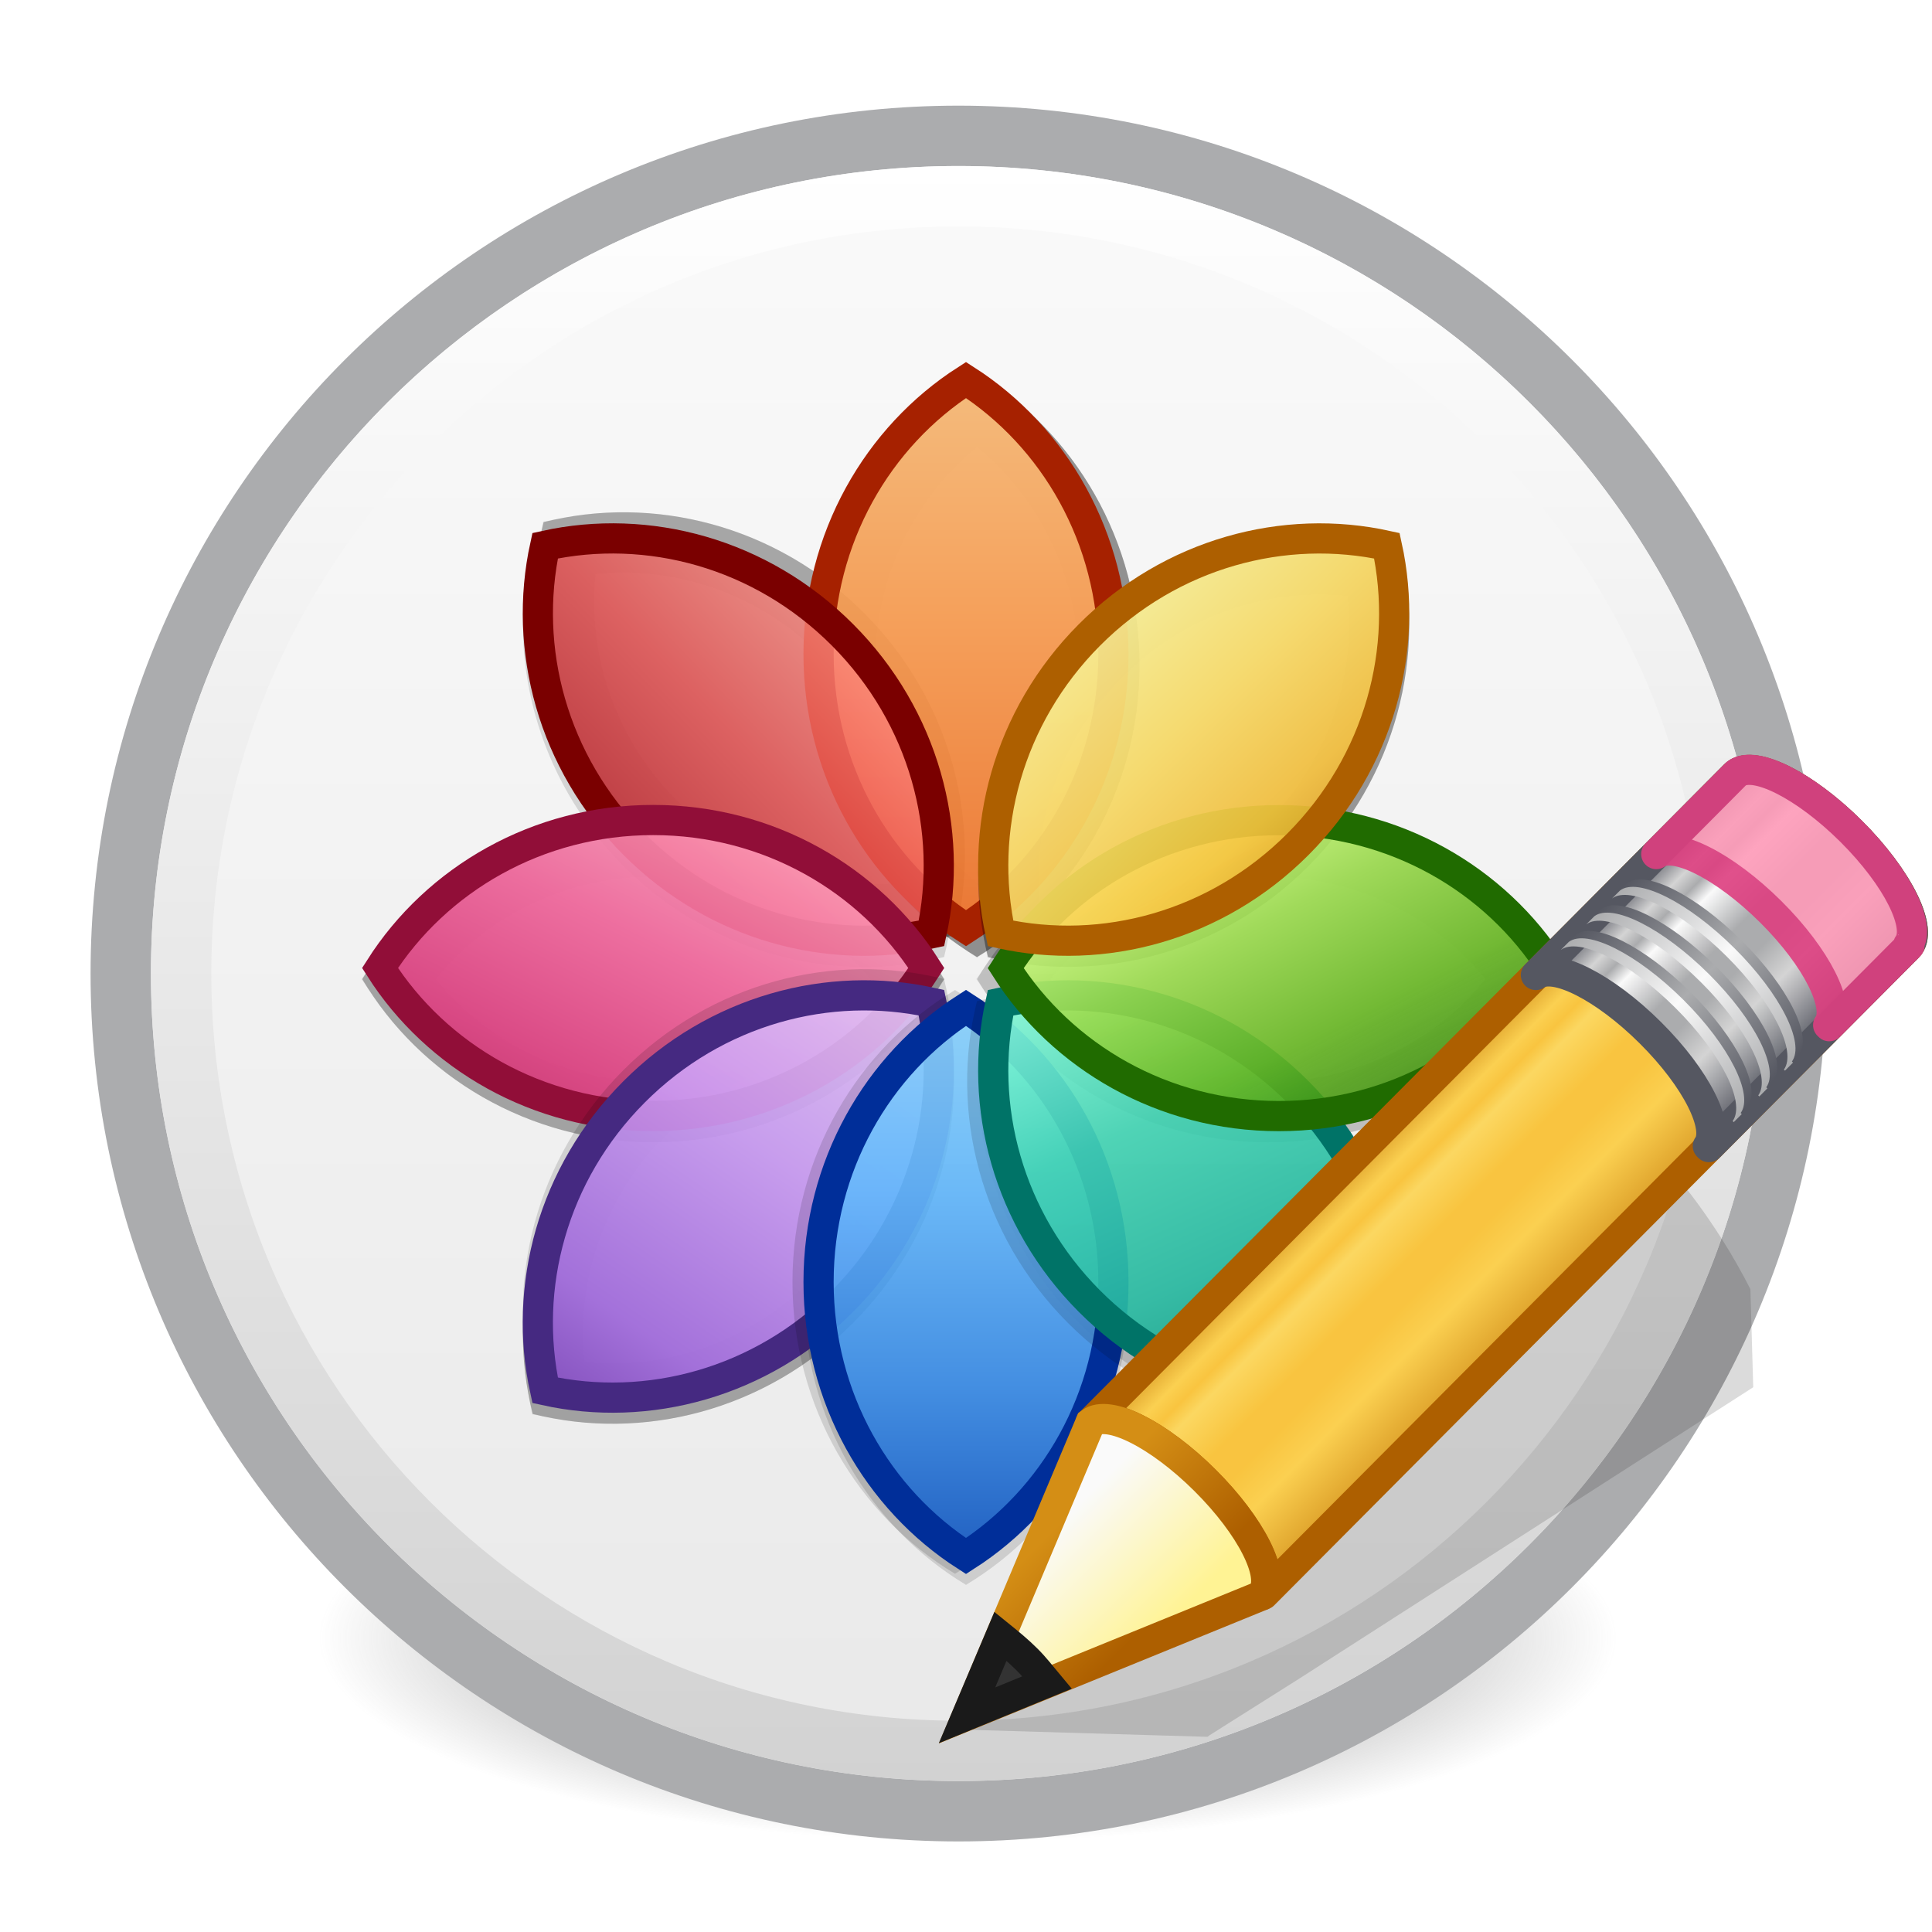
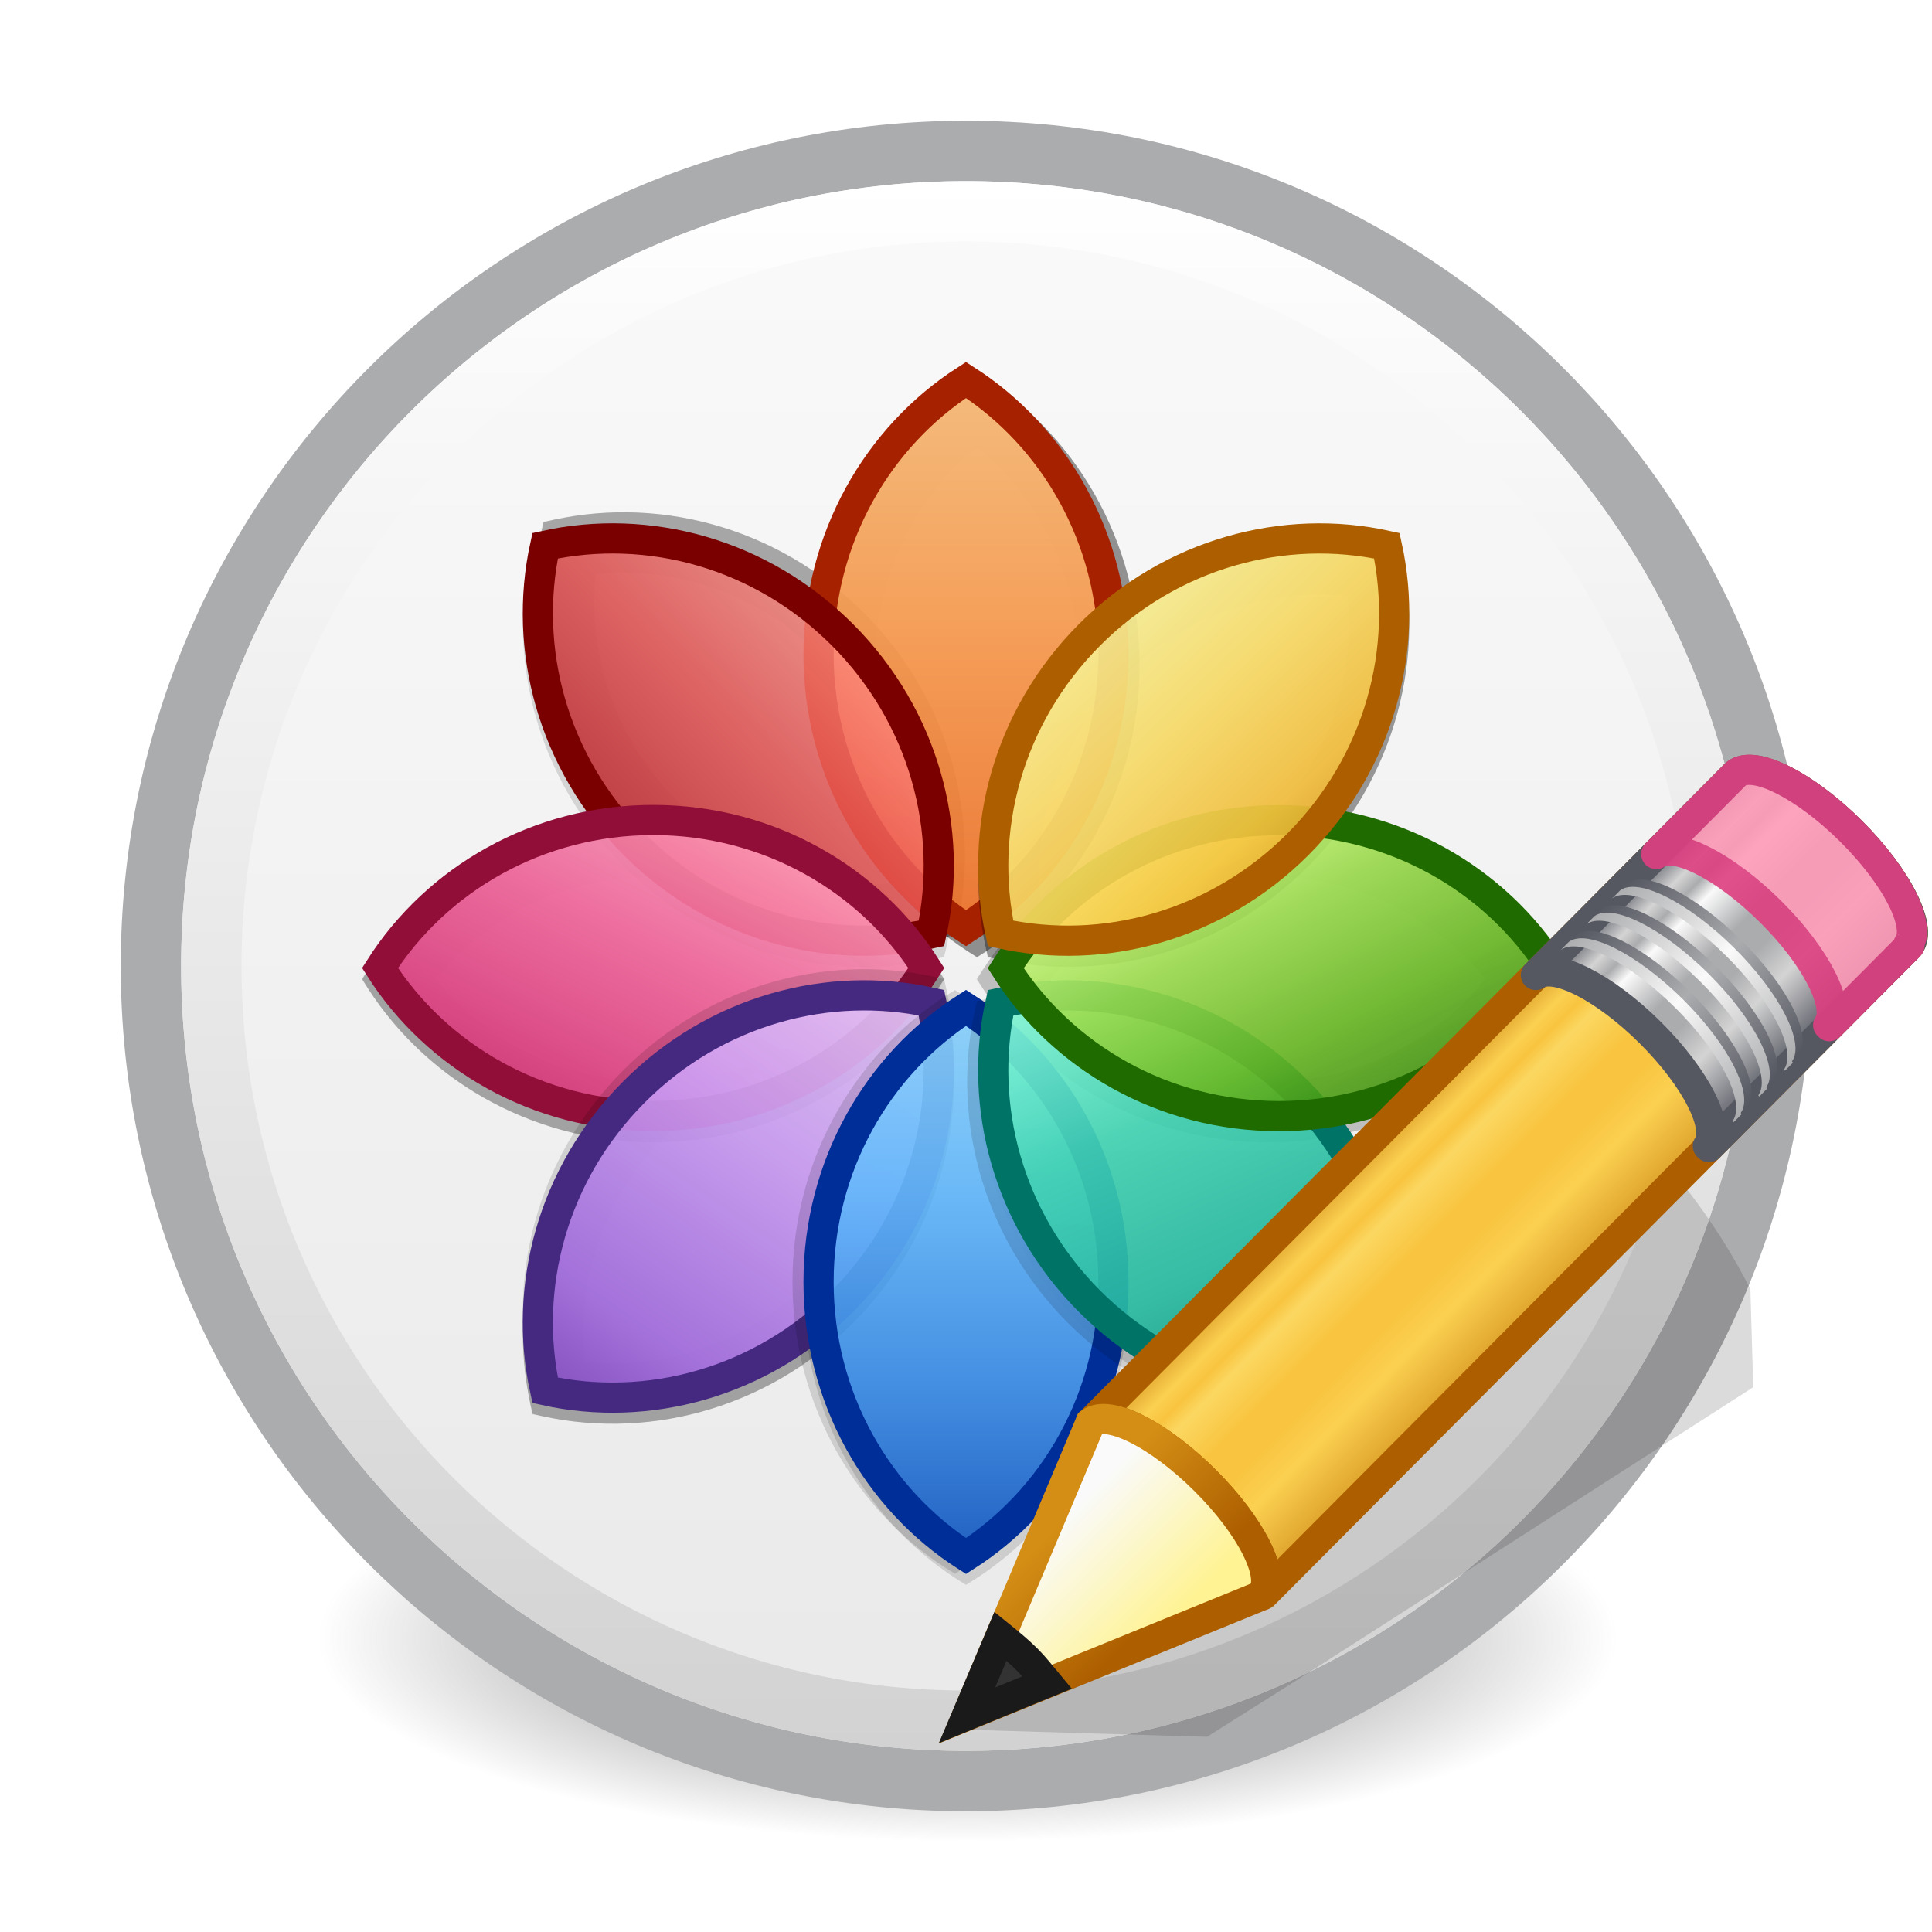
<svg xmlns="http://www.w3.org/2000/svg" width="32" height="32" viewBox="0 0 32 32" fill="none">
  <path d="M26.809 27.131C26.81 27.573 26.531 28.011 25.989 28.42C25.448 28.829 24.654 29.2 23.653 29.513C22.652 29.826 21.463 30.074 20.155 30.243C18.847 30.413 17.445 30.5 16.03 30.5C14.614 30.5 13.212 30.413 11.904 30.243C10.596 30.074 9.407 29.826 8.406 29.513C7.405 29.2 6.611 28.829 6.07 28.42C5.528 28.011 5.25 27.573 5.25 27.131C5.25 26.689 5.528 26.251 6.07 25.842C6.611 25.433 7.405 25.062 8.406 24.749C9.407 24.436 10.596 24.188 11.904 24.019C13.212 23.85 14.614 23.762 16.03 23.762C17.445 23.762 18.847 23.85 20.155 24.019C21.463 24.188 22.652 24.436 23.653 24.749C24.654 25.062 25.448 25.433 25.989 25.842C26.531 26.251 26.81 26.689 26.809 27.131Z" fill="url(#paint0_radial)" />
-   <circle cx="15.875" cy="16.125" r="13.875" fill="url(#paint1_linear)" stroke="#ABACAE" />
-   <circle cx="15.875" cy="16.125" r="12.875" stroke="url(#paint2_linear)" />
+   <circle cx="16" cy="16" r="13.5" fill="url(#paint1_linear)" stroke="#ABACAE" />
+   <circle cx="16" cy="16" r="12.5" stroke="url(#paint2_linear)" />
  <path fill-rule="evenodd" clip-rule="evenodd" d="M16.182 6.183C17.79 7.148 18.874 8.953 18.874 11.017C18.874 13.082 17.79 14.886 16.182 15.852C14.573 14.886 13.49 13.082 13.49 11.017C13.49 8.953 14.573 7.148 16.182 6.183Z" fill="black" fill-opacity="0.13" />
  <path fill-rule="evenodd" clip-rule="evenodd" d="M8.823 9.014C10.641 8.555 12.679 9.062 14.134 10.522C15.589 11.982 16.094 14.026 15.637 15.851C13.819 16.309 11.782 15.802 10.327 14.342C8.872 12.882 8.366 10.838 8.823 9.014Z" fill="black" fill-opacity="0.13" />
  <path fill-rule="evenodd" clip-rule="evenodd" d="M8.823 23.419C8.366 21.595 8.871 19.55 10.326 18.09C11.781 16.63 13.819 16.123 15.637 16.582C16.094 18.406 15.588 20.45 14.133 21.91C12.678 23.37 10.641 23.877 8.823 23.419Z" fill="black" fill-opacity="0.15" />
  <path fill-rule="evenodd" clip-rule="evenodd" d="M8.823 23.419C8.366 21.595 8.871 19.55 10.326 18.09C11.781 16.63 13.819 16.123 15.637 16.582C16.094 18.406 15.588 20.45 14.133 21.91C12.678 23.37 10.641 23.877 8.823 23.419Z" fill="black" fill-opacity="0.15" />
  <path d="M13.78 21.556C12.53 22.81 10.814 23.291 9.242 22.998C8.95 21.421 9.429 19.699 10.679 18.444C11.929 17.19 13.646 16.709 15.218 17.002C15.51 18.58 15.03 20.302 13.78 21.556Z" stroke="black" stroke-opacity="0.07" />
  <path fill-rule="evenodd" clip-rule="evenodd" d="M16 26.25C14.392 25.284 13.308 23.48 13.308 21.415C13.308 19.351 14.392 17.547 16 16.581C17.609 17.547 18.692 19.351 18.692 21.415C18.692 23.48 17.609 25.284 16 26.25Z" fill="black" fill-opacity="0.13" />
  <path fill-rule="evenodd" clip-rule="evenodd" d="M23.178 23.419C21.36 23.878 19.323 23.37 17.868 21.91C16.413 20.451 15.907 18.406 16.364 16.582C18.182 16.123 20.22 16.631 21.675 18.091C23.13 19.55 23.635 21.595 23.178 23.419Z" fill="black" fill-opacity="0.13" />
  <path fill-rule="evenodd" clip-rule="evenodd" d="M6 16.218C6.962 14.604 8.761 13.517 10.818 13.517C12.876 13.517 14.674 14.604 15.637 16.218C14.674 17.832 12.876 18.919 10.818 18.919C8.761 18.919 6.962 17.832 6 16.218Z" fill="black" fill-opacity="0.15" />
  <path fill-rule="evenodd" clip-rule="evenodd" d="M6 16.218C6.962 14.604 8.761 13.517 10.818 13.517C12.876 13.517 14.674 14.604 15.637 16.218C14.674 17.832 12.876 18.919 10.818 18.919C8.761 18.919 6.962 17.832 6 16.218Z" fill="black" fill-opacity="0.15" />
  <path d="M10.818 18.419C9.051 18.419 7.498 17.541 6.593 16.218C7.498 14.895 9.051 14.017 10.818 14.017C12.586 14.017 14.138 14.895 15.043 16.218C14.138 17.541 12.586 18.419 10.818 18.419Z" stroke="black" stroke-opacity="0.07" />
  <path fill-rule="evenodd" clip-rule="evenodd" d="M25.82 16.217C24.857 17.832 23.059 18.919 21.001 18.919C18.944 18.919 17.145 17.832 16.183 16.217C17.145 14.603 18.944 13.516 21.001 13.516C23.059 13.516 24.857 14.603 25.82 16.217Z" fill="black" fill-opacity="0.15" />
  <path d="M21.001 14.016C22.768 14.016 24.321 14.894 25.226 16.217C24.321 17.541 22.768 18.419 21.001 18.419C19.234 18.419 17.681 17.541 16.776 16.217C17.681 14.894 19.234 14.016 21.001 14.016Z" stroke="black" stroke-opacity="0.07" />
-   <path fill-rule="evenodd" clip-rule="evenodd" d="M23.178 9.014C23.636 10.838 23.13 12.882 21.675 14.342C20.22 15.802 18.183 16.309 16.364 15.851C15.908 14.027 16.413 11.982 17.868 10.523C19.323 9.063 21.36 8.555 23.178 9.014Z" fill="black" fill-opacity="0.13" />
+   <path fill-rule="evenodd" clip-rule="evenodd" d="M23.179 9.014C23.636 10.838 23.13 12.882 21.675 14.342C20.22 15.802 18.183 16.309 16.364 15.851C15.908 14.027 16.413 11.982 17.868 10.523C19.323 9.063 21.36 8.555 23.179 9.014Z" fill="black" fill-opacity="0.13" />
  <path fill-rule="evenodd" clip-rule="evenodd" d="M9.004 8.648C10.822 8.19 12.859 8.697 14.314 10.157C15.769 11.617 16.275 13.661 15.818 15.486C14 15.944 11.962 15.437 10.507 13.977C9.052 12.517 8.547 10.473 9.004 8.648Z" fill="black" fill-opacity="0.15" />
  <path fill-rule="evenodd" clip-rule="evenodd" d="M9.004 8.648C10.822 8.19 12.859 8.697 14.314 10.157C15.769 11.617 16.275 13.661 15.818 15.486C14 15.944 11.962 15.437 10.507 13.977C9.052 12.517 8.547 10.473 9.004 8.648Z" fill="black" fill-opacity="0.15" />
  <path d="M10.86 13.623C9.61 12.368 9.131 10.646 9.423 9.069C10.995 8.776 12.711 9.257 13.961 10.511C15.211 11.765 15.691 13.488 15.399 15.065C13.827 15.358 12.11 14.877 10.86 13.623Z" stroke="black" stroke-opacity="0.07" />
  <path fill-rule="evenodd" clip-rule="evenodd" d="M16.182 6.183C17.79 7.148 18.874 8.953 18.874 11.017C18.874 13.082 17.79 14.886 16.182 15.852C14.573 14.886 13.49 13.082 13.49 11.017C13.49 8.953 14.573 7.148 16.182 6.183Z" fill="black" fill-opacity="0.15" />
  <path fill-rule="evenodd" clip-rule="evenodd" d="M16.182 6.183C17.79 7.148 18.874 8.953 18.874 11.017C18.874 13.082 17.79 14.886 16.182 15.852C14.573 14.886 13.49 13.082 13.49 11.017C13.49 8.953 14.573 7.148 16.182 6.183Z" fill="black" fill-opacity="0.15" />
  <path d="M13.99 11.017C13.99 9.243 14.864 7.685 16.182 6.777C17.499 7.685 18.374 9.243 18.374 11.017C18.374 12.791 17.499 14.349 16.182 15.257C14.864 14.349 13.99 12.791 13.99 11.017Z" stroke="black" stroke-opacity="0.07" />
  <path d="M13.558 10.835C13.558 8.914 14.537 7.233 16 6.294C17.463 7.233 18.442 8.914 18.442 10.835C18.442 12.755 17.463 14.436 16 15.375C14.537 14.436 13.558 12.755 13.558 10.835Z" fill="url(#paint3_linear)" fill-opacity="0.9" stroke="#A62100" stroke-width="0.5" />
  <path d="M10.502 13.982C9.149 12.625 8.656 10.741 9.029 9.039C10.726 8.664 12.603 9.159 13.956 10.517C15.309 11.874 15.802 13.758 15.428 15.46C13.732 15.835 11.855 15.34 10.502 13.982Z" fill="url(#paint4_linear)" fill-opacity="0.8" stroke="#7A0000" stroke-width="0.5" />
  <path d="M10.818 18.484C8.905 18.484 7.229 17.502 6.294 16.033C7.229 14.564 8.905 13.582 10.818 13.582C12.732 13.582 14.408 14.564 15.343 16.033C14.408 17.502 12.732 18.484 10.818 18.484Z" fill="url(#paint5_linear)" fill-opacity="0.9" stroke="#910E38" stroke-width="0.5" />
  <path fill-rule="evenodd" clip-rule="evenodd" d="M8.821 23.054C8.365 21.229 8.87 19.185 10.325 17.725C11.78 16.265 13.818 15.758 15.636 16.216C16.093 18.041 15.587 20.085 14.132 21.545C12.677 23.005 10.64 23.512 8.821 23.054Z" fill="black" fill-opacity="0.13" />
  <path d="M13.956 21.55C12.602 22.908 10.725 23.403 9.029 23.028C8.655 21.326 9.148 19.442 10.502 18.085C11.855 16.727 13.732 16.233 15.428 16.607C15.802 18.309 15.309 20.193 13.956 21.55Z" fill="url(#paint6_linear)" fill-opacity="0.9" stroke="#452981" stroke-width="0.5" />
  <path fill-rule="evenodd" clip-rule="evenodd" d="M15.818 26.067C14.21 25.102 13.126 23.297 13.126 21.233C13.126 19.168 14.21 17.364 15.818 16.398C17.427 17.364 18.51 19.168 18.51 21.233C18.51 23.297 17.427 25.102 15.818 26.067Z" fill="black" fill-opacity="0.13" />
  <path d="M18.442 21.233C18.442 23.153 17.463 24.835 16 25.773C14.537 24.835 13.558 23.153 13.558 21.233C13.558 19.313 14.537 17.631 16 16.693C17.463 17.631 18.442 19.313 18.442 21.233Z" fill="url(#paint7_linear)" fill-opacity="0.9" stroke="#002E99" stroke-width="0.5" />
  <path fill-rule="evenodd" clip-rule="evenodd" d="M22.996 23.419C21.178 23.878 19.141 23.37 17.686 21.91C16.231 20.451 15.725 18.406 16.182 16.582C18 16.123 20.038 16.631 21.493 18.091C22.948 19.55 23.453 21.595 22.996 23.419Z" fill="black" fill-opacity="0.13" />
-   <path fill-rule="evenodd" clip-rule="evenodd" d="M23.178 9.014C23.636 10.838 23.13 12.882 21.675 14.342C20.22 15.802 18.183 16.309 16.364 15.851C15.908 14.027 16.413 11.982 17.868 10.523C19.323 9.063 21.36 8.555 23.178 9.014Z" fill="black" fill-opacity="0.13" />
-   <path d="M21.498 18.085C22.851 19.443 23.344 21.326 22.971 23.028C21.274 23.403 19.397 22.909 18.044 21.551C16.691 20.193 16.198 18.31 16.572 16.608C18.268 16.233 20.145 16.727 21.498 18.085Z" fill="url(#paint8_linear)" fill-opacity="0.9" stroke="#007367" stroke-width="0.5" />
-   <path fill-rule="evenodd" clip-rule="evenodd" d="M23.178 9.014C23.636 10.838 23.13 12.882 21.675 14.342C20.22 15.802 18.183 16.309 16.364 15.851C15.908 14.027 16.413 11.982 17.868 10.523C19.323 9.063 21.36 8.555 23.178 9.014Z" fill="black" fill-opacity="0.13" />
+   <path fill-rule="evenodd" clip-rule="evenodd" d="M23.179 9.014C23.636 10.838 23.13 12.882 21.675 14.342C20.22 15.802 18.183 16.309 16.364 15.851C15.908 14.027 16.413 11.982 17.868 10.522C19.323 9.063 21.36 8.555 23.179 9.014Z" fill="black" fill-opacity="0.13" />
+   <path d="M21.498 18.085C22.851 19.443 23.344 21.326 22.971 23.028C21.274 23.403 19.397 22.908 18.044 21.551C16.691 20.193 16.198 18.31 16.572 16.608C18.268 16.233 20.145 16.727 21.498 18.085Z" fill="url(#paint8_linear)" fill-opacity="0.9" stroke="#007367" stroke-width="0.5" />
+   <path fill-rule="evenodd" clip-rule="evenodd" d="M23.179 9.014C23.636 10.838 23.13 12.882 21.675 14.342C20.22 15.802 18.183 16.309 16.364 15.851C15.908 14.027 16.413 11.982 17.868 10.522C19.323 9.063 21.36 8.555 23.179 9.014Z" fill="black" fill-opacity="0.13" />
  <path d="M18.221 10.877C19.471 9.622 21.187 9.141 22.759 9.434C23.051 11.012 22.572 12.734 21.322 13.988C20.072 15.242 18.356 15.723 16.784 15.43C16.492 13.853 16.971 12.131 18.221 10.877Z" stroke="black" stroke-opacity="0.07" />
  <path d="M21.182 13.584C23.095 13.584 24.771 14.566 25.706 16.035C24.771 17.504 23.095 18.486 21.182 18.486C19.268 18.486 17.592 17.504 16.657 16.035C17.592 14.566 19.268 13.584 21.182 13.584Z" fill="url(#paint9_linear)" fill-opacity="0.9" stroke="#206B00" stroke-width="0.5" />
-   <path d="M18.044 10.517C19.398 9.159 21.275 8.665 22.971 9.039C23.345 10.742 22.852 12.625 21.498 13.983C20.145 15.34 18.268 15.835 16.572 15.46C16.198 13.758 16.691 11.875 18.044 10.517Z" fill="url(#paint10_linear)" fill-opacity="0.9" stroke="#AD5F00" stroke-width="0.5" />
+   <path d="M18.044 10.517C19.398 9.159 21.275 8.665 22.971 9.039C23.345 10.742 22.852 12.625 21.499 13.983C20.145 15.34 18.268 15.835 16.572 15.46C16.198 13.758 16.691 11.875 18.044 10.517Z" fill="url(#paint10_linear)" fill-opacity="0.9" stroke="#AD5F00" stroke-width="0.5" />
  <path opacity="0.15" fill-rule="evenodd" clip-rule="evenodd" d="M26.93 18.79C26.886 18.791 26.85 18.81 26.82 18.829L18.961 23.837L17.508 24.759L17.469 24.774L15.75 28.642L20 28.767L20.031 28.743L21.492 27.821L29.039 22.977L28.992 21.352C28.858 21.09 28.7 20.806 28.516 20.517C27.99 19.692 27.432 19.041 27.086 18.837C27.028 18.803 26.974 18.789 26.93 18.79V18.79Z" fill="#0C0C0C" />
  <path d="M18.062 23.562C18.36 23.339 19.194 23.757 19.96 24.52C20.725 25.281 21.128 26.095 20.91 26.395C20.909 26.396 20.929 26.412 20.928 26.413L31.601 15.688C31.872 15.415 31.451 14.555 30.66 13.768C29.869 12.981 29.006 12.564 28.735 12.837L18.062 23.562Z" fill="url(#paint11_linear)" />
-   <path opacity="0.6" d="M18.062 23.562C18.36 23.339 19.194 23.757 19.96 24.52C20.725 25.281 21.128 26.095 20.91 26.395C20.909 26.396 20.929 26.412 20.928 26.413L28.278 19.027L28.305 19C28.305 18.999 28.286 18.983 28.287 18.982C28.505 18.682 28.102 17.868 27.337 17.107C26.57 16.344 25.736 15.926 25.439 16.149L25.413 16.176L18.062 23.562H18.062L18.062 23.562Z" fill="#F9C440" />
+   <path opacity="0.6" d="M18.062 23.562C18.36 23.339 19.194 23.757 19.96 24.52C20.725 25.281 21.128 26.095 20.91 26.395C20.909 26.396 20.929 26.412 20.928 26.413L28.278 19.027L28.305 19C28.305 18.999 28.286 18.983 28.287 18.982C28.505 18.682 28.102 17.868 27.337 17.107C26.571 16.344 25.736 15.926 25.439 16.149L25.413 16.176L18.062 23.562H18.062L18.062 23.562Z" fill="#F9C440" />
  <path d="M18.062 23.562C18.36 23.339 19.194 23.757 19.96 24.52C20.725 25.281 21.128 26.095 20.91 26.395C20.909 26.396 20.929 26.412 20.928 26.413L31.601 15.688C31.872 15.415 31.451 14.555 30.66 13.768C29.869 12.981 29.006 12.564 28.735 12.837L18.062 23.562V23.562Z" stroke="#AD5F00" stroke-width="0.5" stroke-linejoin="round" />
  <path d="M28.946 12.754C28.858 12.758 28.786 12.785 28.735 12.836L25.439 16.149C25.737 15.926 26.571 16.344 27.337 17.107C28.102 17.868 28.505 18.682 28.287 18.982C28.286 18.983 28.305 18.999 28.305 19L31.601 15.687C31.872 15.415 31.451 14.555 30.66 13.768C30.017 13.129 29.327 12.733 28.946 12.754Z" fill="url(#paint12_linear)" stroke="#555761" stroke-width="0.5" stroke-linejoin="round" />
  <path opacity="0.9" d="M27.433 14.146C27.73 13.922 28.564 14.341 29.331 15.104C30.095 15.864 30.498 16.679 30.28 16.979C30.279 16.98 30.299 16.995 30.298 16.997L31.601 15.688L31.627 15.661C31.628 15.66 31.609 15.644 31.609 15.643C31.827 15.343 31.424 14.529 30.66 13.768C29.893 13.005 29.059 12.587 28.762 12.81L28.735 12.837L27.433 14.146H27.433Z" fill="#FE9AB8" stroke="#DE3E80" stroke-width="0.5" stroke-linejoin="round" />
  <path d="M25.973 15.613C26.27 15.39 27.104 15.808 27.871 16.571C28.635 17.332 29.038 18.146 28.82 18.446C28.82 18.447 28.839 18.463 28.838 18.464L28.971 18.33C28.972 18.329 28.952 18.314 28.953 18.312C29.171 18.012 28.768 17.198 28.004 16.437C27.237 15.675 26.403 15.256 26.106 15.479L25.973 15.613V15.613V15.613Z" fill="url(#paint13_linear)" />
-   <path d="M25.851 15.735C26.148 15.512 26.982 15.93 27.749 16.693C28.514 17.454 28.916 18.268 28.698 18.568C28.698 18.569 28.717 18.585 28.716 18.586L28.849 18.453C28.85 18.451 28.831 18.436 28.831 18.435C29.049 18.135 28.646 17.32 27.882 16.56C27.115 15.797 26.281 15.378 25.984 15.601L25.851 15.735V15.735H25.851Z" fill="url(#paint14_linear)" />
-   <path d="M26.396 15.187C26.693 14.964 27.527 15.383 28.294 16.145C29.059 16.906 29.462 17.72 29.244 18.021C29.243 18.022 29.262 18.037 29.261 18.038L29.394 17.905C29.395 17.904 29.376 17.888 29.377 17.887C29.595 17.587 29.192 16.773 28.427 16.012C27.66 15.249 26.826 14.831 26.529 15.054L26.396 15.187H26.396Z" fill="url(#paint15_linear)" />
+   <path d="M25.851 15.735C26.148 15.512 26.982 15.93 27.749 16.693C28.514 17.454 28.916 18.268 28.698 18.568C28.698 18.569 28.717 18.585 28.716 18.586L28.849 18.453C28.85 18.451 28.831 18.436 28.831 18.435C29.049 18.135 28.646 17.32 27.882 16.559C27.115 15.797 26.281 15.378 25.984 15.601L25.851 15.735V15.735H25.851Z" fill="url(#paint14_linear)" />
+   <path d="M26.396 15.187C26.694 14.964 27.527 15.383 28.294 16.145C29.059 16.906 29.462 17.72 29.244 18.021C29.243 18.022 29.262 18.037 29.262 18.038L29.394 17.905C29.395 17.904 29.376 17.888 29.377 17.887C29.595 17.587 29.192 16.773 28.427 16.012C27.66 15.249 26.826 14.831 26.529 15.054L26.396 15.187H26.396Z" fill="url(#paint15_linear)" />
  <path d="M26.274 15.31C26.572 15.087 27.406 15.505 28.172 16.268C28.937 17.029 29.34 17.843 29.122 18.143C29.121 18.144 29.14 18.16 29.14 18.161L29.273 18.027C29.273 18.026 29.254 18.011 29.255 18.009C29.473 17.709 29.07 16.895 28.305 16.134C27.539 15.371 26.704 14.953 26.407 15.176L26.274 15.31L26.274 15.31Z" fill="url(#paint16_linear)" />
-   <path d="M26.821 14.76C27.119 14.537 27.953 14.955 28.719 15.718C29.484 16.479 29.887 17.293 29.669 17.593C29.668 17.594 29.688 17.61 29.687 17.611L29.82 17.477C29.82 17.476 29.801 17.461 29.802 17.46C30.02 17.159 29.617 16.345 28.852 15.584C28.086 14.822 27.252 14.403 26.954 14.626L26.821 14.76Z" fill="url(#paint17_linear)" />
+   <path d="M26.822 14.76C27.119 14.537 27.953 14.955 28.719 15.718C29.484 16.479 29.887 17.293 29.669 17.593C29.668 17.594 29.688 17.61 29.687 17.611L29.82 17.477C29.82 17.476 29.801 17.461 29.802 17.46C30.02 17.159 29.617 16.345 28.852 15.584C28.086 14.822 27.252 14.403 26.954 14.626L26.822 14.76Z" fill="url(#paint17_linear)" />
  <path d="M26.7 14.882C26.997 14.659 27.831 15.078 28.598 15.84C29.362 16.601 29.765 17.415 29.547 17.716C29.546 17.717 29.566 17.732 29.565 17.733L29.698 17.6C29.699 17.599 29.679 17.583 29.68 17.582C29.898 17.282 29.495 16.468 28.73 15.707C27.964 14.944 27.13 14.526 26.833 14.749L26.7 14.882H26.7Z" fill="url(#paint18_linear)" />
  <path fill-rule="evenodd" clip-rule="evenodd" d="M16.017 28.416L20.873 26.436L20.914 26.395C21.132 26.094 20.724 25.28 19.959 24.519C19.193 23.757 18.36 23.34 18.062 23.564L16.017 28.416H16.017Z" fill="url(#paint19_linear)" stroke="url(#paint20_linear)" stroke-width="0.5" />
-   <path fill-rule="evenodd" clip-rule="evenodd" d="M16.571 27.102L16.017 28.411L17.341 27.868C17.235 27.741 17.137 27.612 17.009 27.485C16.863 27.339 16.718 27.221 16.571 27.102Z" fill="#333333" stroke="#1A1A1A" stroke-width="0.5" />
+   <path fill-rule="evenodd" clip-rule="evenodd" d="M16.571 27.102L16.017 28.411L17.341 27.868C17.235 27.741 17.137 27.612 17.01 27.485C16.863 27.339 16.718 27.221 16.571 27.102Z" fill="#333333" stroke="#1A1A1A" stroke-width="0.5" />
  <defs>
    <radialGradient id="paint0_radial" cx="0" cy="0" r="1" gradientUnits="userSpaceOnUse" gradientTransform="translate(16.0297 27.131) scale(10.7797 3.36783)">
      <stop stop-color="#3D3D3D" />
      <stop offset="0.5" stop-color="#686868" stop-opacity="0.498" />
      <stop offset="1" stop-color="#686868" stop-opacity="0" />
    </radialGradient>
-     <linearGradient id="paint1_linear" x1="16" y1="29.5" x2="16" y2="2.75" gradientUnits="userSpaceOnUse">
+     <linearGradient id="paint1_linear" x1="16.122" y1="29" x2="16.122" y2="3" gradientUnits="userSpaceOnUse">
      <stop stop-color="#E9E9E9" />
      <stop offset="1" stop-color="#FAFAFA" />
    </linearGradient>
-     <linearGradient id="paint2_linear" x1="16" y1="29.5" x2="16" y2="2.75" gradientUnits="userSpaceOnUse">
+     <linearGradient id="paint2_linear" x1="16.122" y1="29" x2="16.122" y2="3" gradientUnits="userSpaceOnUse">
      <stop stop-color="#D2D2D2" />
      <stop offset="1" stop-color="white" />
    </linearGradient>
    <linearGradient id="paint3_linear" x1="16" y1="6" x2="16" y2="19.375" gradientUnits="userSpaceOnUse">
      <stop stop-color="#FFC27D" />
      <stop offset="0.307" stop-color="#FFA154" />
      <stop offset="0.708" stop-color="#F37329" />
      <stop offset="1" stop-color="#F37329" />
    </linearGradient>
    <linearGradient id="paint4_linear" x1="14.375" y1="10.75" x2="8.893" y2="16.018" gradientUnits="userSpaceOnUse">
      <stop stop-color="#FF8C82" />
      <stop offset="0.339" stop-color="#ED5353" />
      <stop offset="0.698" stop-color="#C6262E" />
      <stop offset="1" stop-color="#A10705" />
    </linearGradient>
    <linearGradient id="paint5_linear" x1="12.5" y1="13.875" x2="9.375" y2="20.125" gradientUnits="userSpaceOnUse">
      <stop stop-color="#FE9AB8" />
      <stop offset="0.328" stop-color="#F4679D" />
      <stop offset="0.693" stop-color="#DE3E80" />
      <stop offset="1" stop-color="#BC245D" />
    </linearGradient>
    <linearGradient id="paint6_linear" x1="14.375" y1="16.25" x2="8.974" y2="24.107" gradientUnits="userSpaceOnUse">
      <stop stop-color="#E4C6FA" />
      <stop offset="0.339" stop-color="#CD9EF7" />
      <stop offset="0.724" stop-color="#A56DE2" />
      <stop offset="1" stop-color="#7239B3" />
    </linearGradient>
    <linearGradient id="paint7_linear" x1="16" y1="16.562" x2="16" y2="26.067" gradientUnits="userSpaceOnUse">
      <stop stop-color="#8CD5FF" />
      <stop offset="0.328" stop-color="#64BAFF" />
      <stop offset="0.682" stop-color="#3689E6" />
      <stop offset="1" stop-color="#0D52BF" />
    </linearGradient>
-     <linearGradient id="paint8_linear" x1="17.375" y1="16.375" x2="20.524" y2="23.364" gradientUnits="userSpaceOnUse">
+     <linearGradient id="paint8_linear" x1="17.375" y1="16.375" x2="20.523" y2="23.364" gradientUnits="userSpaceOnUse">
      <stop stop-color="#89FFDD" />
      <stop offset="0.349" stop-color="#43D6B5" />
      <stop offset="0.703" stop-color="#28BCA3" />
      <stop offset="1" stop-color="#0E9A83" />
    </linearGradient>
    <linearGradient id="paint9_linear" x1="19" y1="14.25" x2="21.499" y2="19.125" gradientUnits="userSpaceOnUse">
      <stop stop-color="#D1FF82" />
      <stop offset="0.328" stop-color="#9BDB4D" />
      <stop offset="0.708" stop-color="#68B723" />
      <stop offset="1" stop-color="#3A9104" stop-opacity="0.9" />
    </linearGradient>
    <linearGradient id="paint10_linear" x1="18.5" y1="9.875" x2="22.86" y2="14.39" gradientUnits="userSpaceOnUse">
      <stop offset="0.062" stop-color="#FFF394" />
      <stop offset="0.365" stop-color="#FFE16B" />
      <stop offset="0.693" stop-color="#F9C440" />
      <stop offset="1" stop-color="#D48E15" />
    </linearGradient>
-     <linearGradient id="paint11_linear" x1="23.5" y1="18.104" x2="26.367" y2="20.956" gradientUnits="userSpaceOnUse">
+     <linearGradient id="paint11_linear" x1="23.501" y1="18.104" x2="26.367" y2="20.956" gradientUnits="userSpaceOnUse">
      <stop stop-color="#AD5F00" />
      <stop offset="0.135" stop-color="#FFE16B" />
      <stop offset="0.202" stop-color="#F9C440" />
      <stop offset="0.27" stop-color="#FFF394" />
      <stop offset="0.447" stop-color="#F9C440" />
      <stop offset="0.571" stop-color="#F9C440" />
      <stop offset="0.72" stop-color="#FFE16B" />
      <stop offset="1" stop-color="#AD5F00" />
    </linearGradient>
    <linearGradient id="paint12_linear" x1="23.5" y1="18.104" x2="26.367" y2="20.956" gradientUnits="userSpaceOnUse">
      <stop stop-color="#555761" />
      <stop offset="0.135" stop-color="#D4D4D4" />
      <stop offset="0.202" stop-color="#ABACAE" />
      <stop offset="0.27" stop-color="#FAFAFA" />
      <stop offset="0.447" stop-color="#ABACAE" />
      <stop offset="0.571" stop-color="#ABACAE" />
      <stop offset="0.72" stop-color="#D4D4D4" />
      <stop offset="1" stop-color="#555761" />
    </linearGradient>
    <linearGradient id="paint13_linear" x1="26.258" y1="15.279" x2="29.129" y2="18.136" gradientUnits="userSpaceOnUse">
      <stop stop-color="#555761" />
      <stop offset="0.5" stop-color="#ABACAE" />
      <stop offset="1" stop-color="#555761" />
    </linearGradient>
    <linearGradient id="paint14_linear" x1="26.136" y1="15.401" x2="29.007" y2="18.259" gradientUnits="userSpaceOnUse">
      <stop stop-color="#ABACAE" />
      <stop offset="0.5" stop-color="#FAFAFA" />
      <stop offset="1" stop-color="#ABACAE" />
    </linearGradient>
    <linearGradient id="paint15_linear" x1="26.681" y1="14.854" x2="29.552" y2="17.711" gradientUnits="userSpaceOnUse">
      <stop stop-color="#555761" />
      <stop offset="0.5" stop-color="#ABACAE" />
      <stop offset="1" stop-color="#555761" />
    </linearGradient>
    <linearGradient id="paint16_linear" x1="26.559" y1="14.976" x2="29.43" y2="17.833" gradientUnits="userSpaceOnUse">
      <stop stop-color="#ABACAE" />
      <stop offset="0.5" stop-color="#FAFAFA" />
      <stop offset="1" stop-color="#ABACAE" />
    </linearGradient>
    <linearGradient id="paint17_linear" x1="27.106" y1="14.426" x2="29.977" y2="17.283" gradientUnits="userSpaceOnUse">
      <stop stop-color="#555761" />
      <stop offset="0.5" stop-color="#ABACAE" />
      <stop offset="1" stop-color="#555761" />
    </linearGradient>
    <linearGradient id="paint18_linear" x1="26.984" y1="14.549" x2="29.855" y2="17.406" gradientUnits="userSpaceOnUse">
      <stop stop-color="#ABACAE" />
      <stop offset="0.5" stop-color="#FAFAFA" />
      <stop offset="1" stop-color="#ABACAE" />
    </linearGradient>
    <linearGradient id="paint19_linear" x1="19.479" y1="26.752" x2="17.744" y2="25.026" gradientUnits="userSpaceOnUse">
      <stop stop-color="#FFF394" />
      <stop offset="1" stop-color="#FAFAFA" />
    </linearGradient>
    <linearGradient id="paint20_linear" x1="17.134" y1="25.645" x2="18.692" y2="27.212" gradientUnits="userSpaceOnUse">
      <stop stop-color="#D48E15" />
      <stop offset="1" stop-color="#AD5F00" />
    </linearGradient>
  </defs>
</svg>
